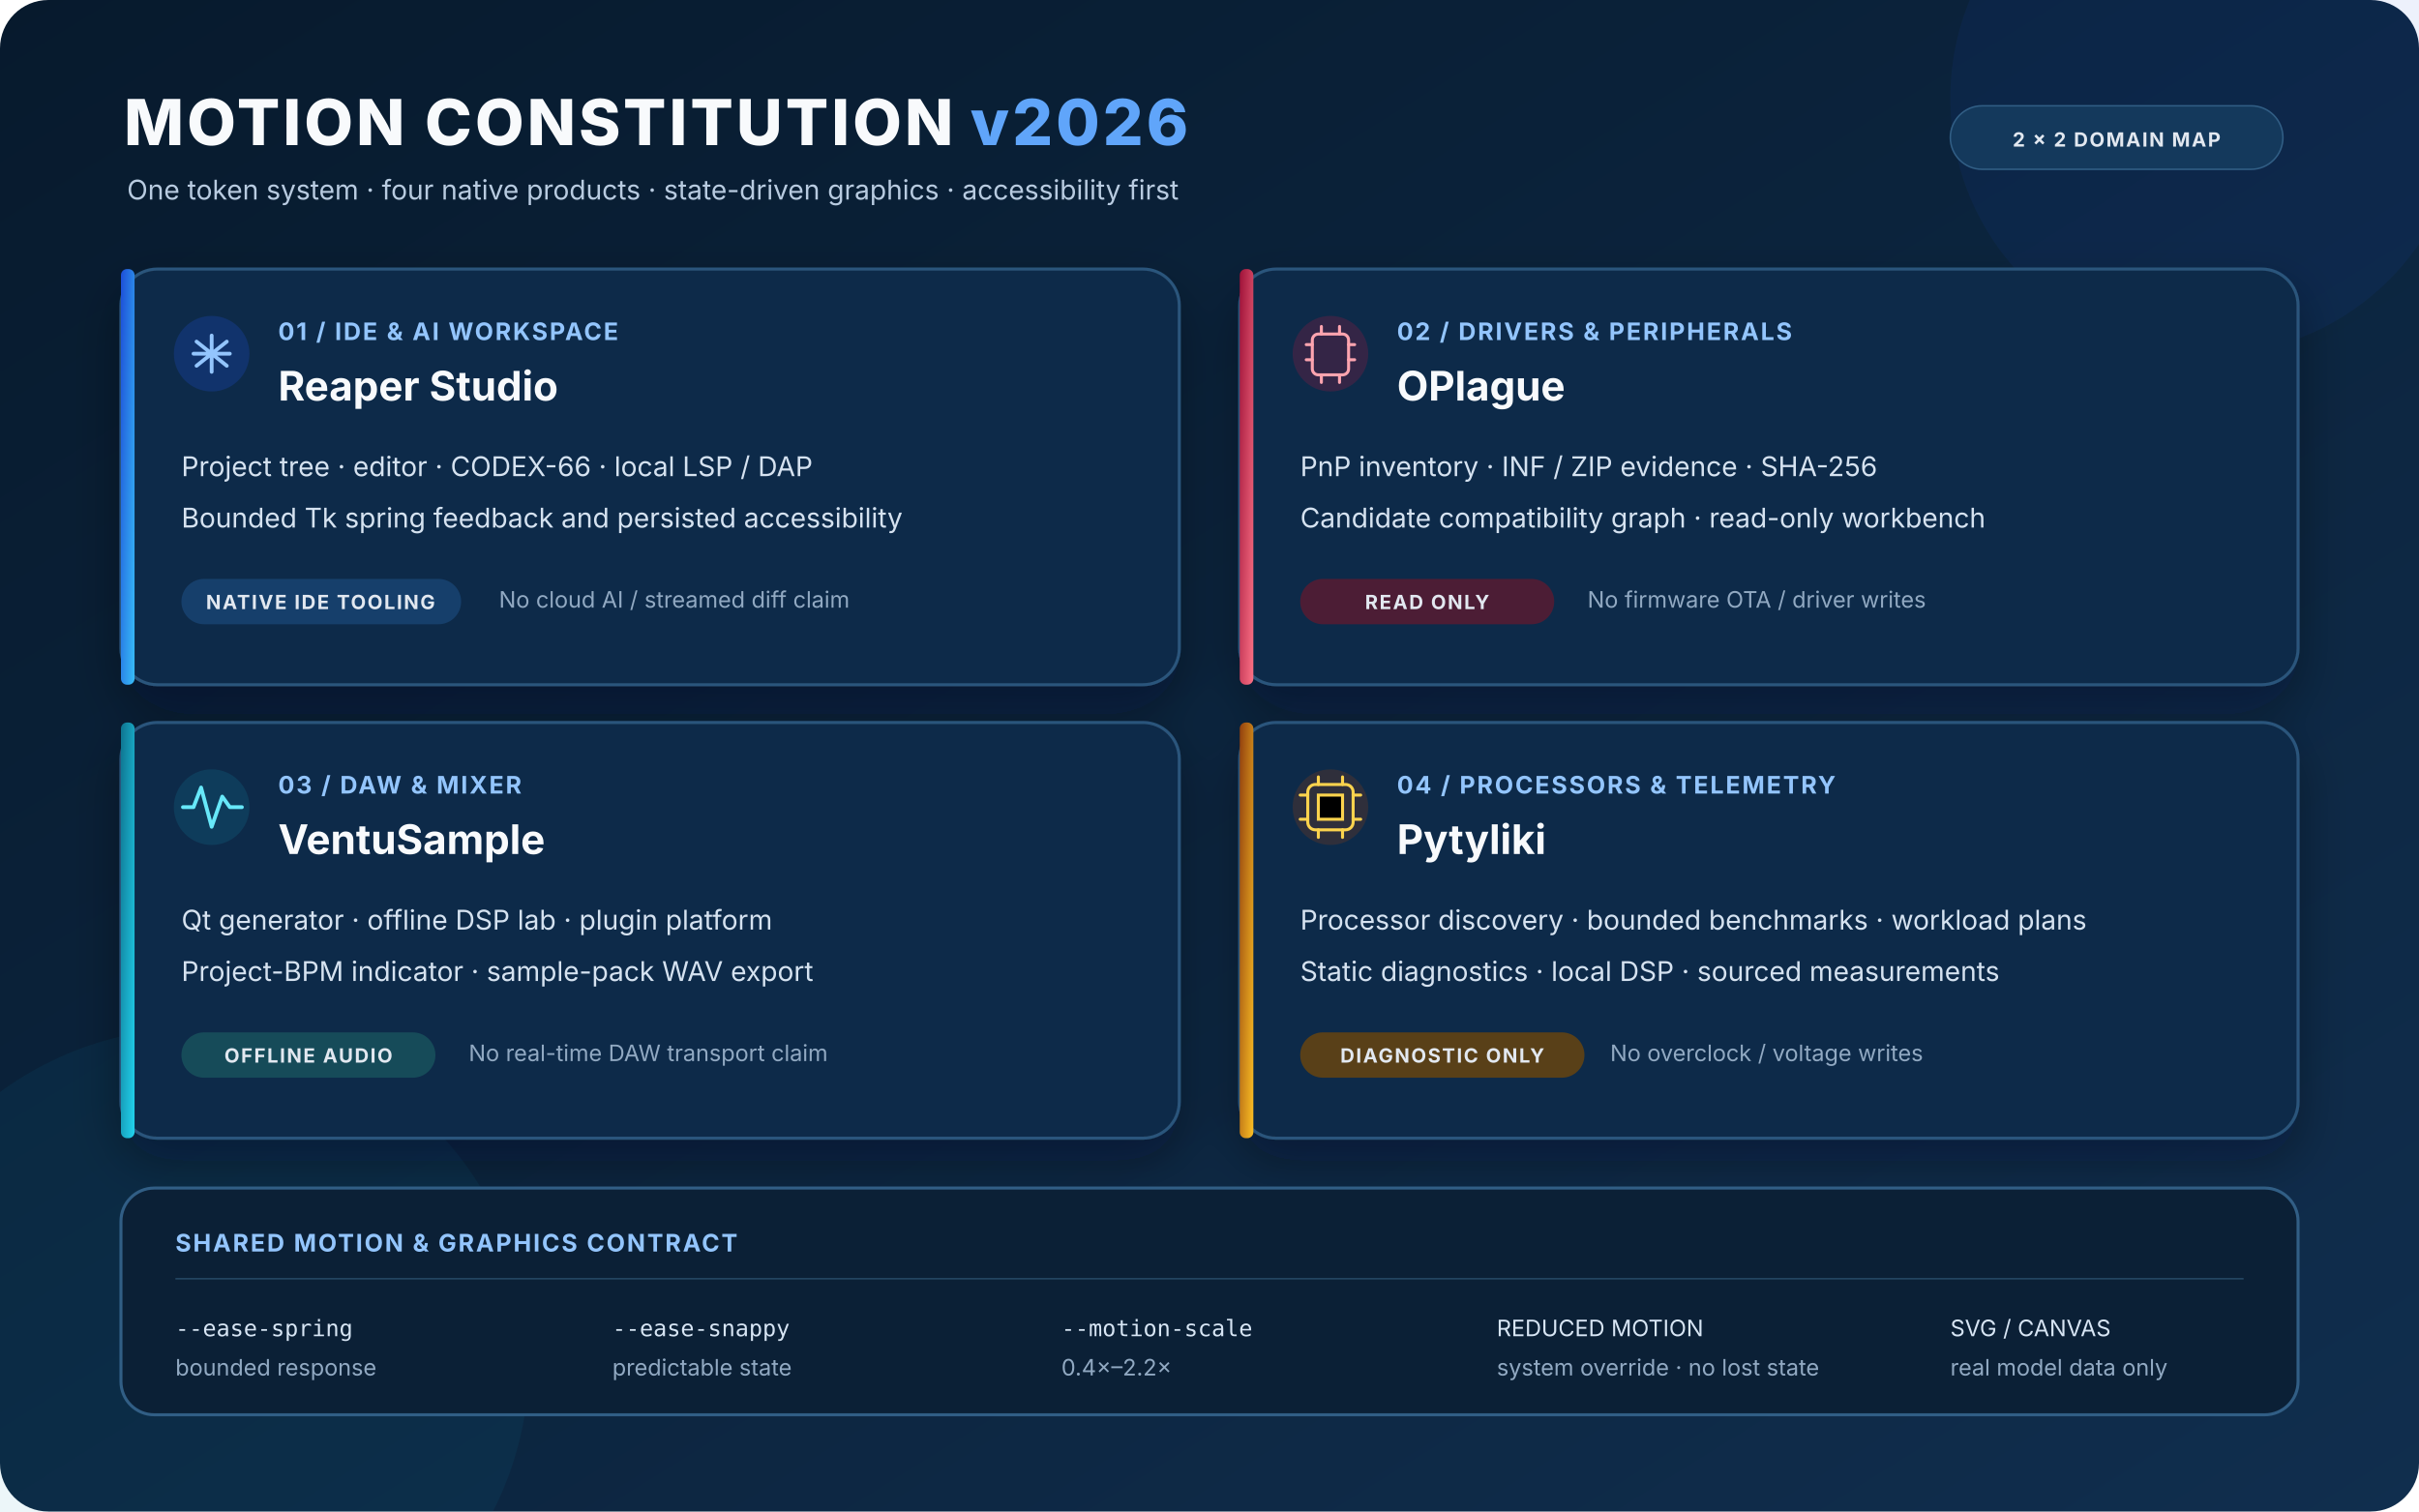
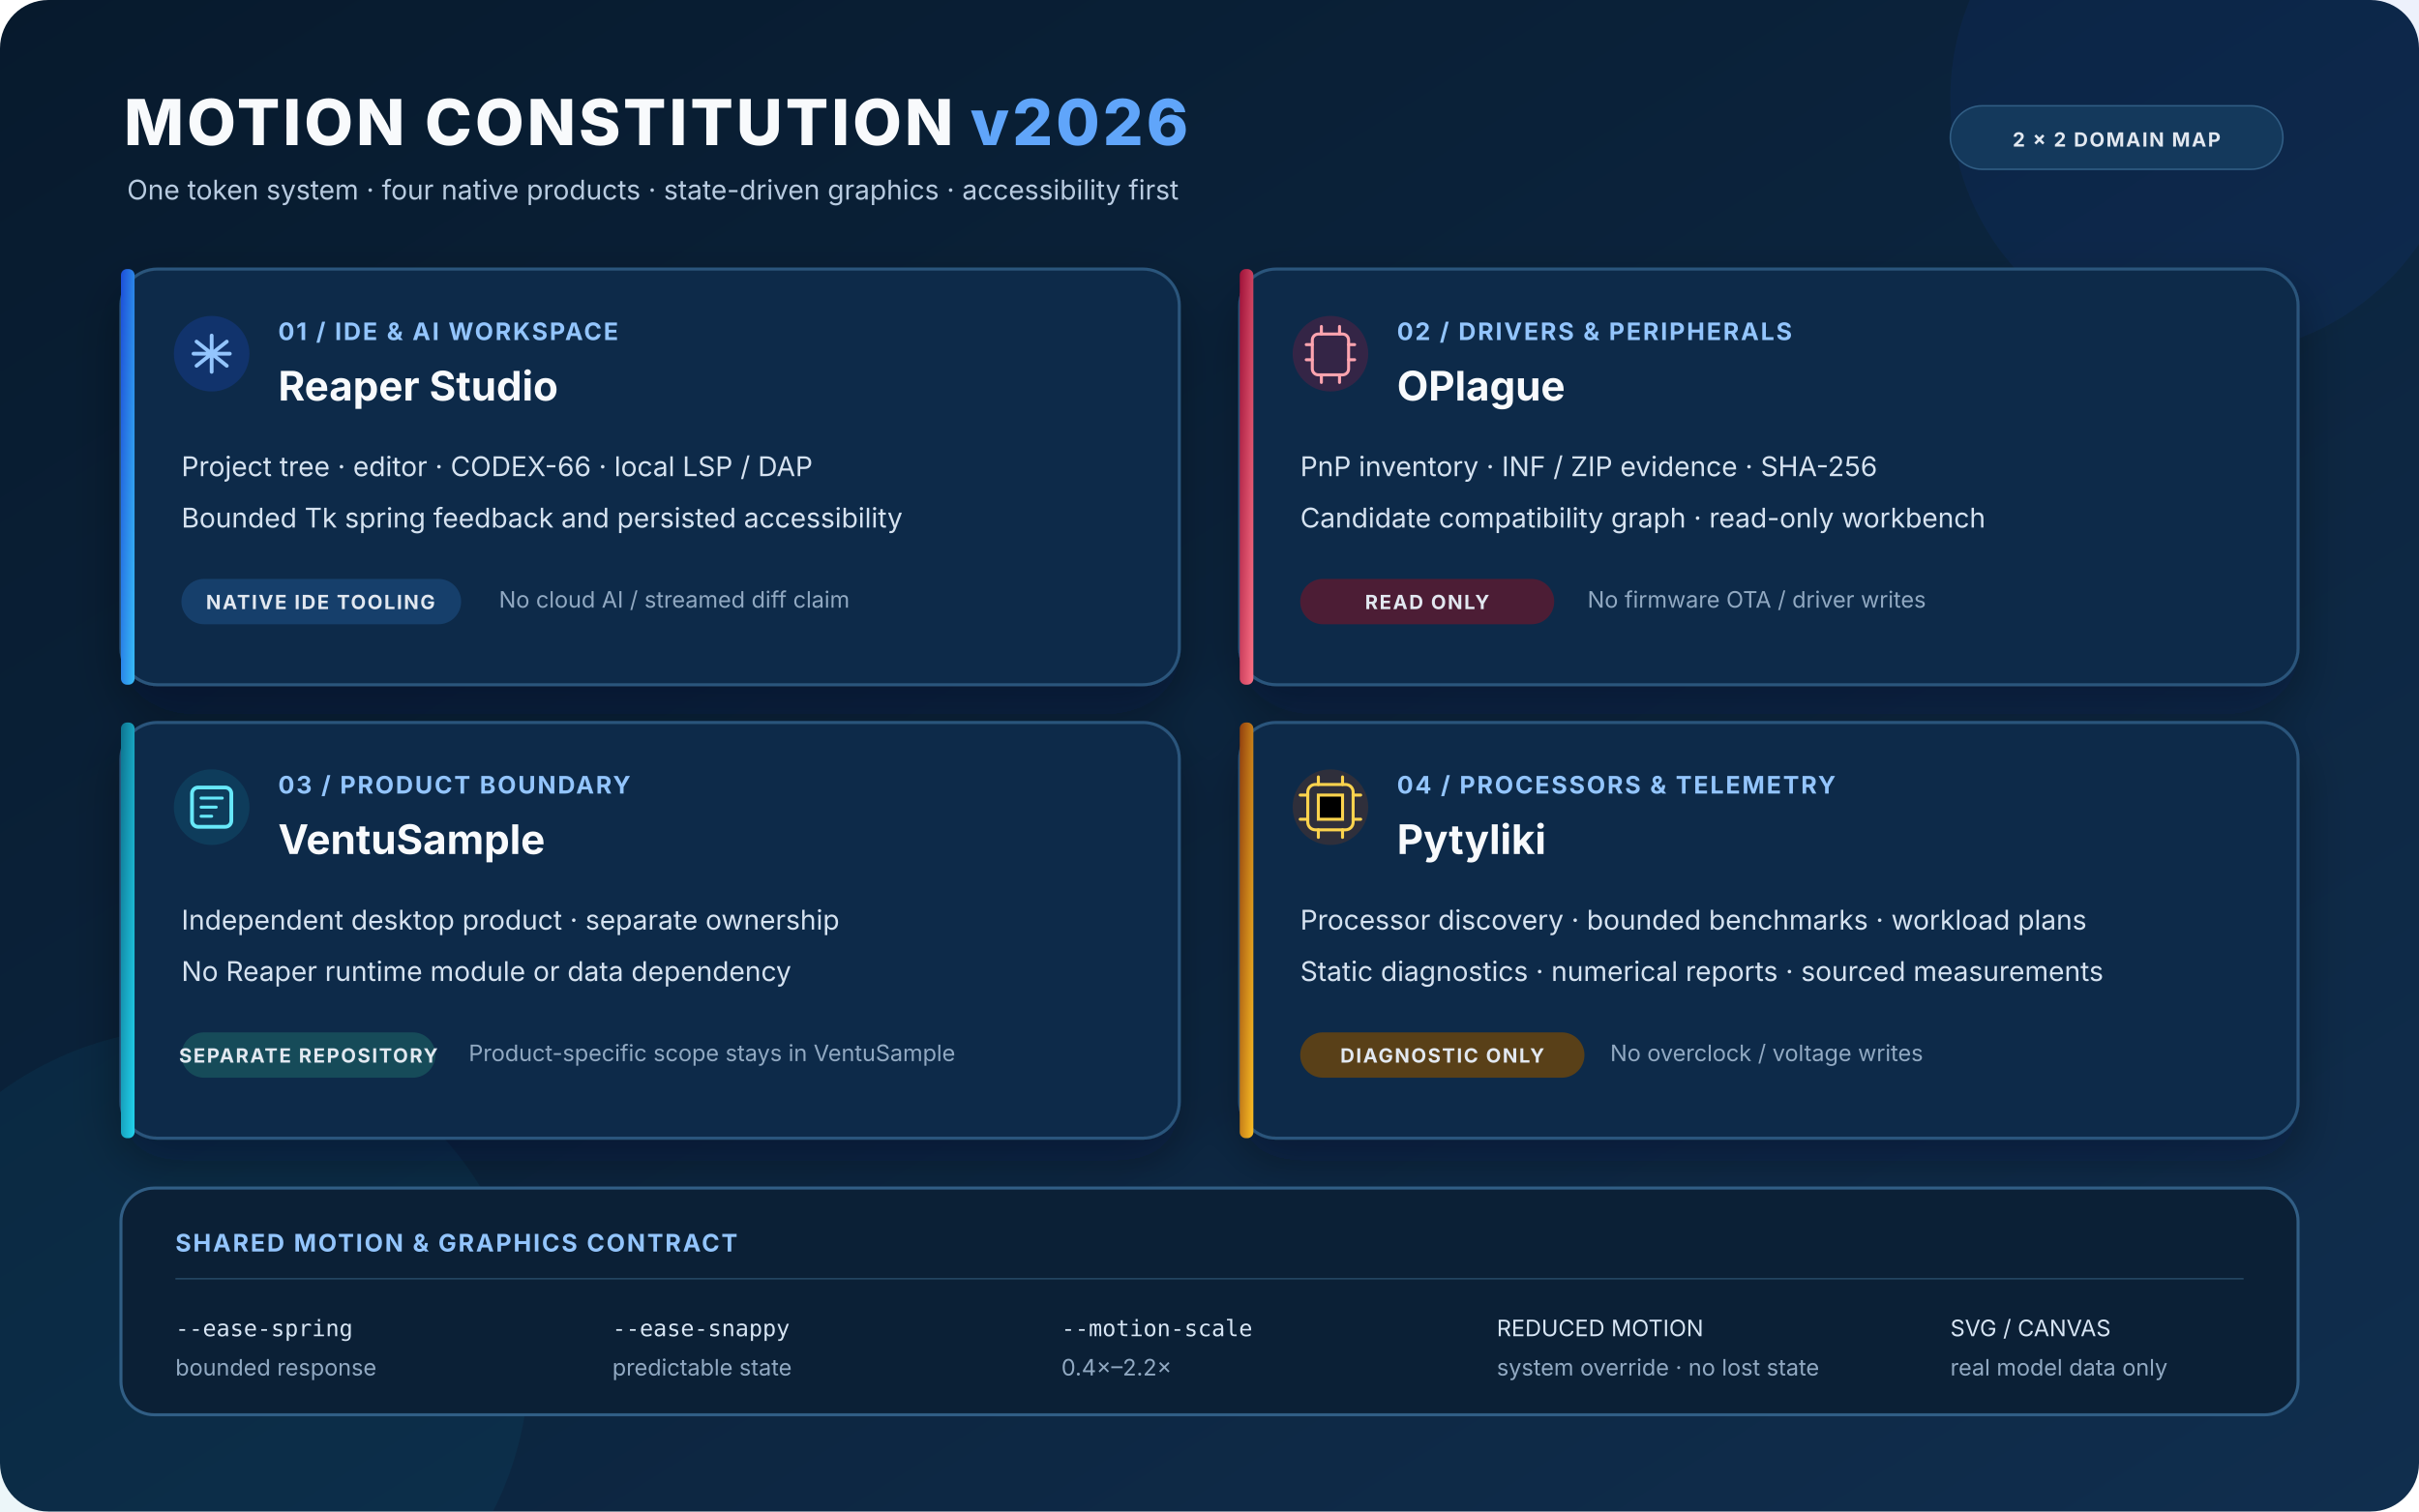
<svg xmlns="http://www.w3.org/2000/svg" width="1600" height="1000" viewBox="0 0 1600 1000" role="img" aria-labelledby="title desc">
  <defs>
    <linearGradient id="bg" x1="0" y1="0" x2="1" y2="1">
      <stop offset="0" stop-color="#071A2D" />
      <stop offset="1" stop-color="#102E4E" />
    </linearGradient>
    <linearGradient id="blue" x1="0" y1="0" x2="1" y2="1">
      <stop stop-color="#1D4ED8" />
      <stop offset="1" stop-color="#38BDF8" />
    </linearGradient>
    <linearGradient id="red" x1="0" y1="0" x2="1" y2="1">
      <stop stop-color="#9F1239" />
      <stop offset="1" stop-color="#FB7185" />
    </linearGradient>
    <linearGradient id="cyan" x1="0" y1="0" x2="1" y2="1">
      <stop stop-color="#0E7490" />
      <stop offset="1" stop-color="#22D3EE" />
    </linearGradient>
    <linearGradient id="gold" x1="0" y1="0" x2="1" y2="1">
      <stop stop-color="#92400E" />
      <stop offset="1" stop-color="#FBBF24" />
    </linearGradient>
    <filter id="shadow" x="-20%" y="-20%" width="140%" height="140%">
      <feDropShadow dx="0" dy="14" stdDeviation="16" flood-color="#020617" flood-opacity=".34" />
    </filter>
    <style>
      .sans{font-family:Inter,Segoe UI,Arial,sans-serif}
      .mono{font-family:Consolas,Monaco,monospace}
      .title{font-size:42px;font-weight:800;letter-spacing:2px;fill:#F8FAFC}
      .sub{font-size:18px;fill:#B8CBE0}
      .cardtitle{font-size:27px;font-weight:750;fill:#F8FAFC}
      .product{font-size:16px;font-weight:700;letter-spacing:1.2px;fill:#93C5FD}
      .body{font-size:18px;fill:#D5E2F0}
      .muted{font-size:15px;fill:#91A9C2}
      .tag{font-size:13px;font-weight:700;letter-spacing:1px;fill:#E2E8F0}
      .token{font-size:15px;fill:#D7E5F4}
    </style>
  </defs>
  <rect width="1600" height="1000" rx="32" fill="url(#bg)" />
  <circle cx="1460" cy="65" r="170" fill="#1D4ED8" opacity=".08" />
  <circle cx="130" cy="900" r="220" fill="#0891B2" opacity=".08" />
  <text x="82" y="96" class="sans title">MOTION CONSTITUTION <tspan fill="#60A5FA">v2026</tspan>
  </text>
  <text x="84" y="132" class="sans sub">One token system · four native products · state-driven graphics · accessibility first</text>
  <rect x="1290" y="70" width="220" height="42" rx="21" fill="#14395C" stroke="#315E85" />
  <text x="1400" y="97" text-anchor="middle" class="sans tag">2 × 2 DOMAIN MAP</text>
  <g filter="url(#shadow)">
    <rect x="80" y="178" width="700" height="275" rx="24" fill="#102B48" stroke="#2C557B" stroke-width="2" />
    <rect x="820" y="178" width="700" height="275" rx="24" fill="#102B48" stroke="#2C557B" stroke-width="2" />
    <rect x="80" y="478" width="700" height="275" rx="24" fill="#102B48" stroke="#2C557B" stroke-width="2" />
    <rect x="820" y="478" width="700" height="275" rx="24" fill="#102B48" stroke="#2C557B" stroke-width="2" />
  </g>
  <rect x="80" y="178" width="9" height="275" rx="4" fill="url(#blue)" />
  <circle cx="140" cy="234" r="25" fill="#1D4ED8" opacity=".24" />
  <path d="M128 234h24M140 222v24M130 226l20 16M150 226l-20 16" stroke="#93C5FD" stroke-width="2.5" stroke-linecap="round" />
  <text x="184" y="225" class="sans product">01 / IDE &amp; AI WORKSPACE</text>
  <text x="184" y="265" class="sans cardtitle">Reaper Studio</text>
  <text x="120" y="315" class="sans body">Project tree · editor · CODEX-66 · local LSP / DAP</text>
  <text x="120" y="349" class="sans body">Bounded Tk spring feedback and persisted accessibility</text>
  <rect x="120" y="383" width="185" height="30" rx="15" fill="#163F6B" />
  <text x="212" y="403" text-anchor="middle" class="sans tag">NATIVE IDE TOOLING</text>
  <text x="330" y="402" class="sans muted">No cloud AI / streamed diff claim</text>
  <rect x="820" y="178" width="9" height="275" rx="4" fill="url(#red)" />
  <circle cx="880" cy="234" r="25" fill="#BE123C" opacity=".22" />
  <rect x="868" y="221" width="24" height="27" rx="4" stroke="#FDA4AF" stroke-width="2" fill="none" />
  <path d="M874 216v5m12-5v5m-12 27v5m12-5v5M864 228h4m24 0h4m-32 10h4m24 0h4" stroke="#FDA4AF" stroke-width="2" stroke-linecap="round" />
  <text x="924" y="225" class="sans product" fill="#FDA4AF">02 / DRIVERS &amp; PERIPHERALS</text>
  <text x="924" y="265" class="sans cardtitle">OPlague</text>
  <text x="860" y="315" class="sans body">PnP inventory · INF / ZIP evidence · SHA-256</text>
  <text x="860" y="349" class="sans body">Candidate compatibility graph · read-only workbench</text>
  <rect x="860" y="383" width="168" height="30" rx="15" fill="#4C1D35" />
  <text x="944" y="403" text-anchor="middle" class="sans tag">READ ONLY</text>
  <text x="1050" y="402" class="sans muted">No firmware OTA / driver writes</text>
  <rect x="80" y="478" width="9" height="275" rx="4" fill="url(#cyan)" />
  <circle cx="140" cy="534" r="25" fill="#0E7490" opacity=".25" />
-   <path d="M121 534h7l5-13 7 26 7-20 5 7h8" fill="none" stroke="#67E8F9" stroke-width="2.5" stroke-linejoin="round" stroke-linecap="round" />
-   <text x="184" y="525" class="sans product">03 / DAW &amp; MIXER</text>
+   <rect x="127" y="521" width="26" height="26" rx="4" fill="none" stroke="#67E8F9" stroke-width="2.5" />
+   <path d="M133 528h14M133 534h10M133 540h7" stroke="#67E8F9" stroke-width="2" stroke-linecap="round" />
+   <text x="184" y="525" class="sans product">03 / PRODUCT BOUNDARY</text>
  <text x="184" y="565" class="sans cardtitle">VentuSample</text>
-   <text x="120" y="615" class="sans body">Qt generator · offline DSP lab · plugin platform</text>
-   <text x="120" y="649" class="sans body">Project-BPM indicator · sample-pack WAV export</text>
+   <text x="120" y="615" class="sans body">Independent desktop product · separate ownership</text>
+   <text x="120" y="649" class="sans body">No Reaper runtime module or data dependency</text>
  <rect x="120" y="683" width="168" height="30" rx="15" fill="#164B59" />
-   <text x="204" y="703" text-anchor="middle" class="sans tag">OFFLINE AUDIO</text>
-   <text x="310" y="702" class="sans muted">No real-time DAW transport claim</text>
+   <text x="204" y="703" text-anchor="middle" class="sans tag">SEPARATE REPOSITORY</text>
+   <text x="310" y="702" class="sans muted">Product-specific scope stays in VentuSample</text>
  <rect x="820" y="478" width="9" height="275" rx="4" fill="url(#gold)" />
  <circle cx="880" cy="534" r="25" fill="#92400E" opacity=".25" />
  <rect x="865" y="519" width="30" height="30" rx="5" fill="none" stroke="#FCD34D" stroke-width="2" />
  <path d="M872 526h16v16h-16zM860 526h5m30 0h5M860 542h5m30 0h5M872 514v5m16-5v5m-16 30v5m16-5v5" stroke="#FCD34D" stroke-width="2" stroke-linecap="round" />
  <text x="924" y="525" class="sans product" fill="#FCD34D">04 / PROCESSORS &amp; TELEMETRY</text>
  <text x="924" y="565" class="sans cardtitle">Pytyliki</text>
  <text x="860" y="615" class="sans body">Processor discovery · bounded benchmarks · workload plans</text>
-   <text x="860" y="649" class="sans body">Static diagnostics · local DSP · sourced measurements</text>
+   <text x="860" y="649" class="sans body">Static diagnostics · numerical reports · sourced measurements</text>
  <rect x="860" y="683" width="188" height="30" rx="15" fill="#594018" />
  <text x="954" y="703" text-anchor="middle" class="sans tag">DIAGNOSTIC ONLY</text>
  <text x="1065" y="702" class="sans muted">No overclock / voltage writes</text>
  <rect x="80" y="786" width="1440" height="150" rx="22" fill="#0B2036" stroke="#315E85" stroke-width="2" />
  <text x="116" y="828" class="sans product">SHARED MOTION &amp; GRAPHICS CONTRACT</text>
  <line x1="116" y1="846" x2="1484" y2="846" stroke="#254764" />
  <text x="116" y="884" class="mono token">--ease-spring</text>
  <text x="116" y="910" class="sans muted">bounded response</text>
  <text x="405" y="884" class="mono token">--ease-snappy</text>
  <text x="405" y="910" class="sans muted">predictable state</text>
  <text x="702" y="884" class="mono token">--motion-scale</text>
  <text x="702" y="910" class="sans muted">0.4×–2.2×</text>
  <text x="990" y="884" class="sans token">REDUCED MOTION</text>
  <text x="990" y="910" class="sans muted">system override · no lost state</text>
  <text x="1290" y="884" class="sans token">SVG / CANVAS</text>
  <text x="1290" y="910" class="sans muted">real model data only</text>
</svg>
